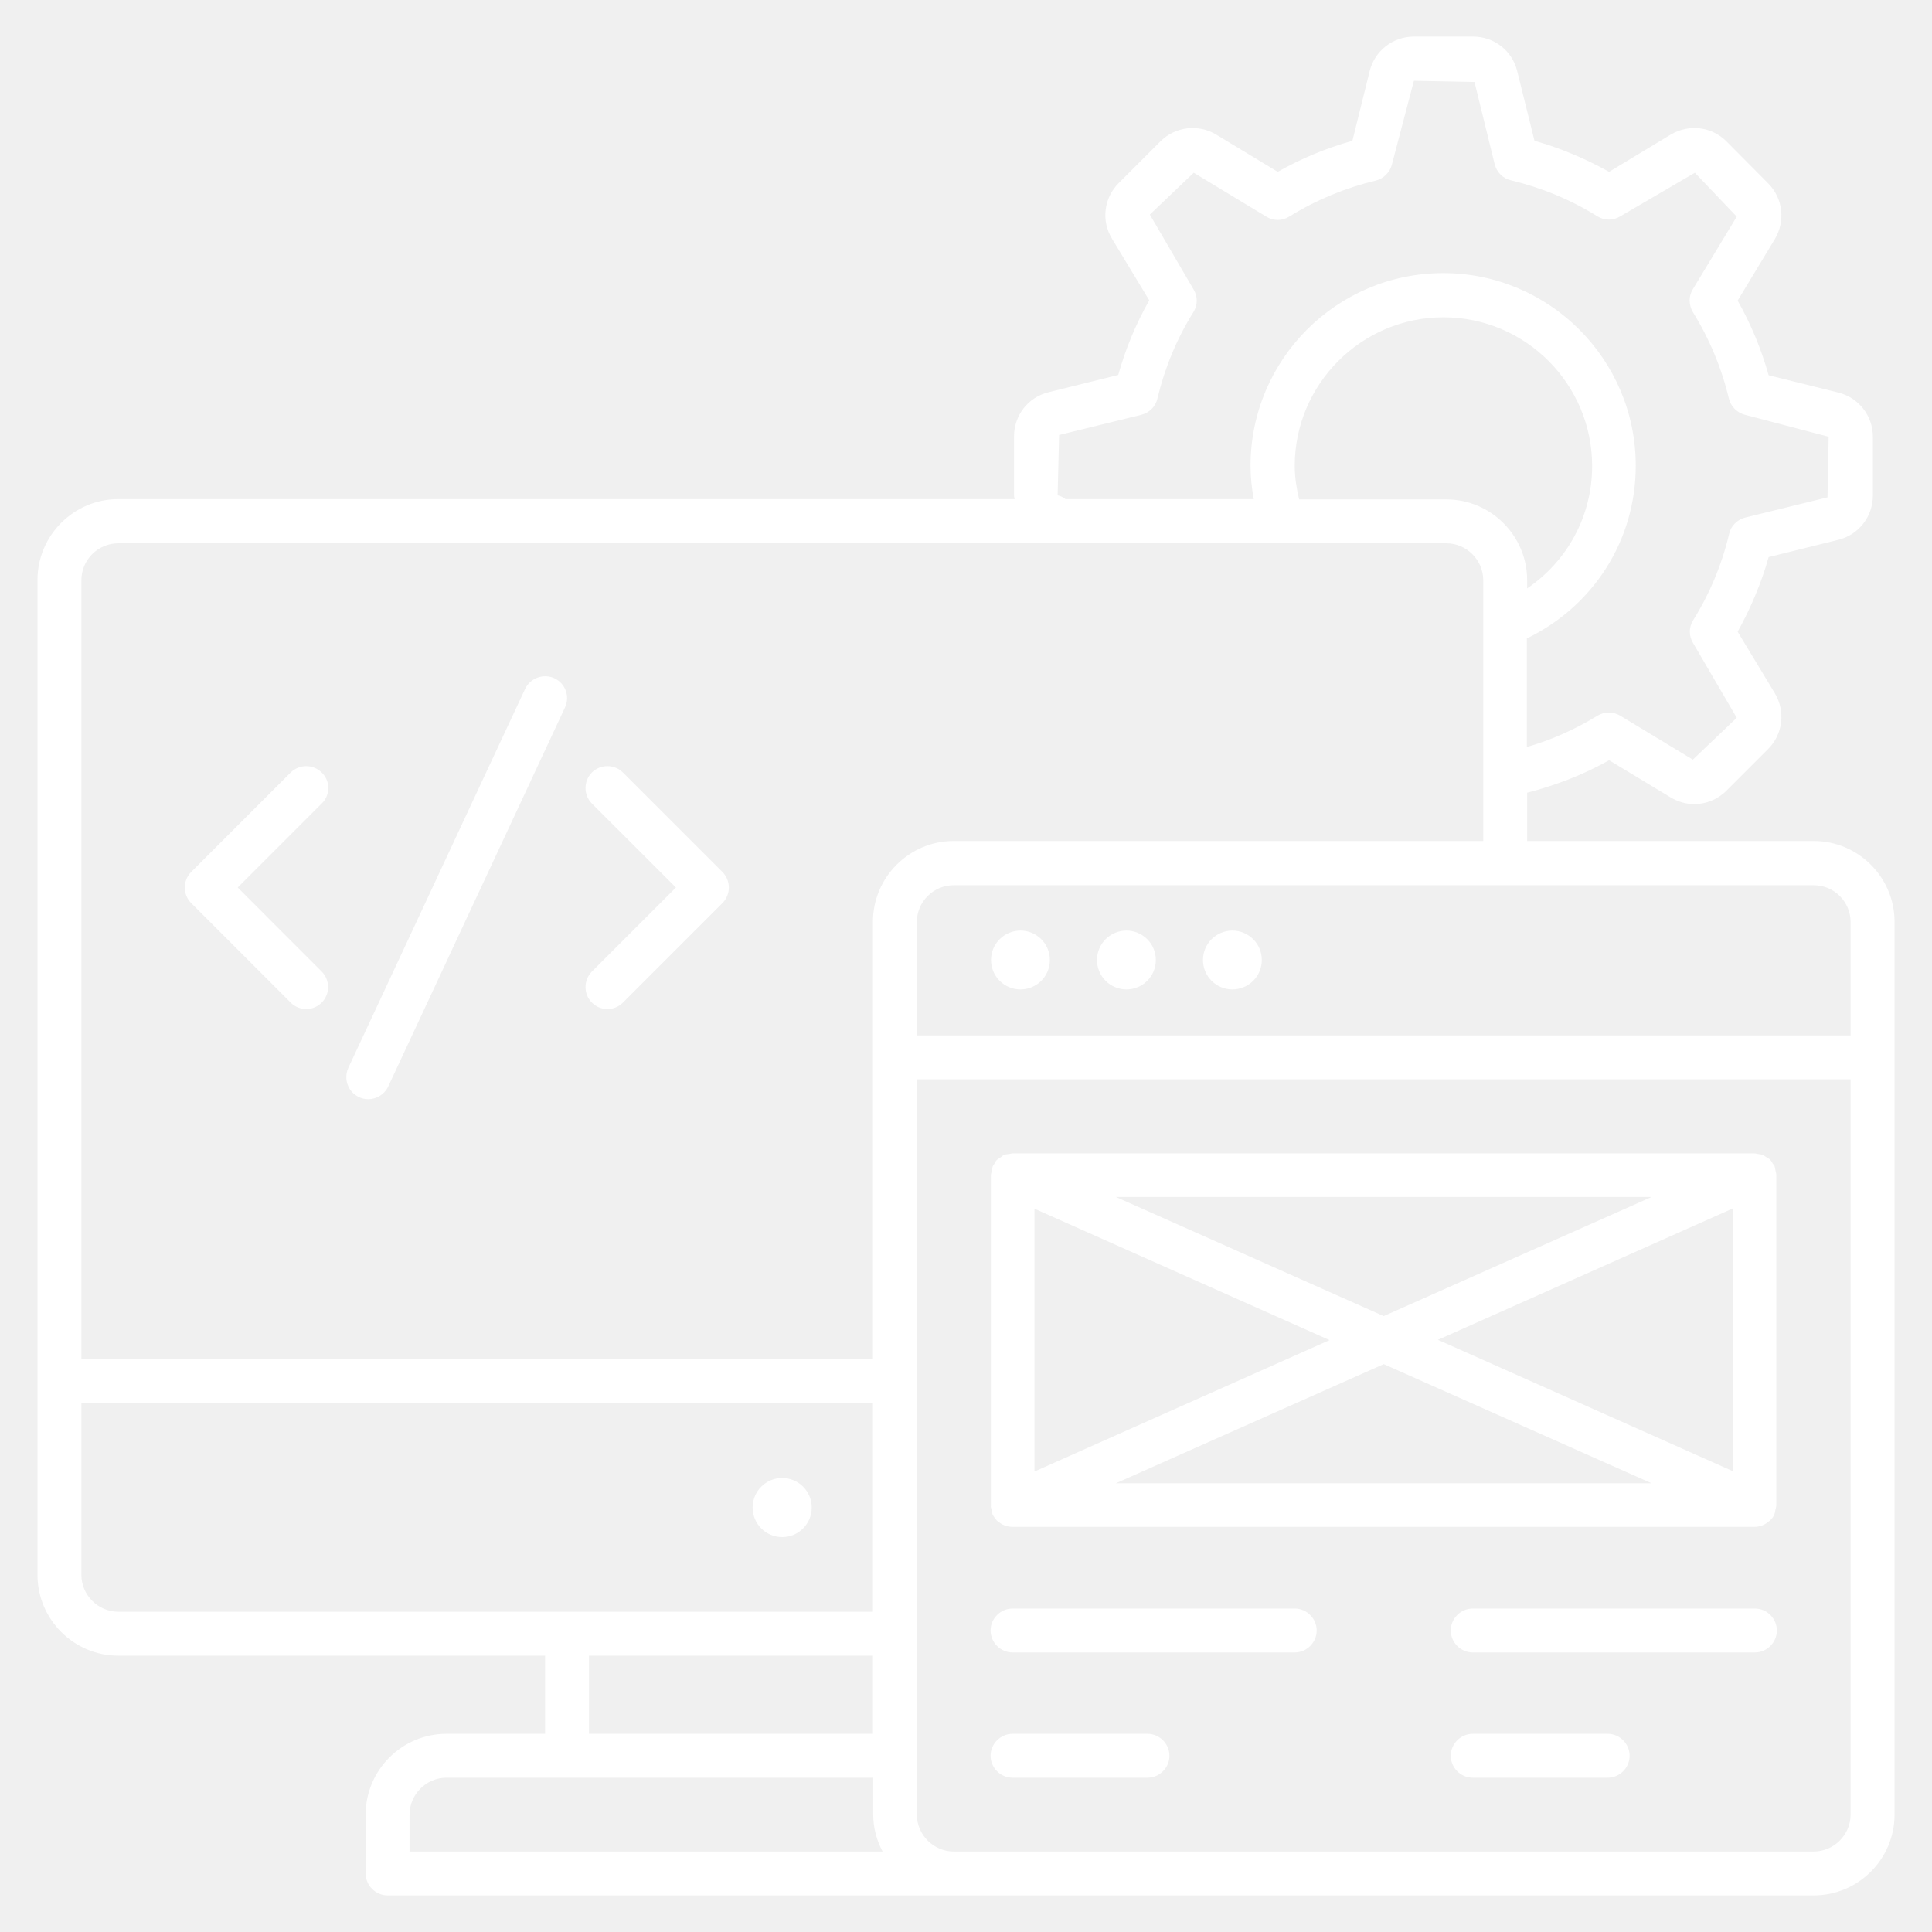
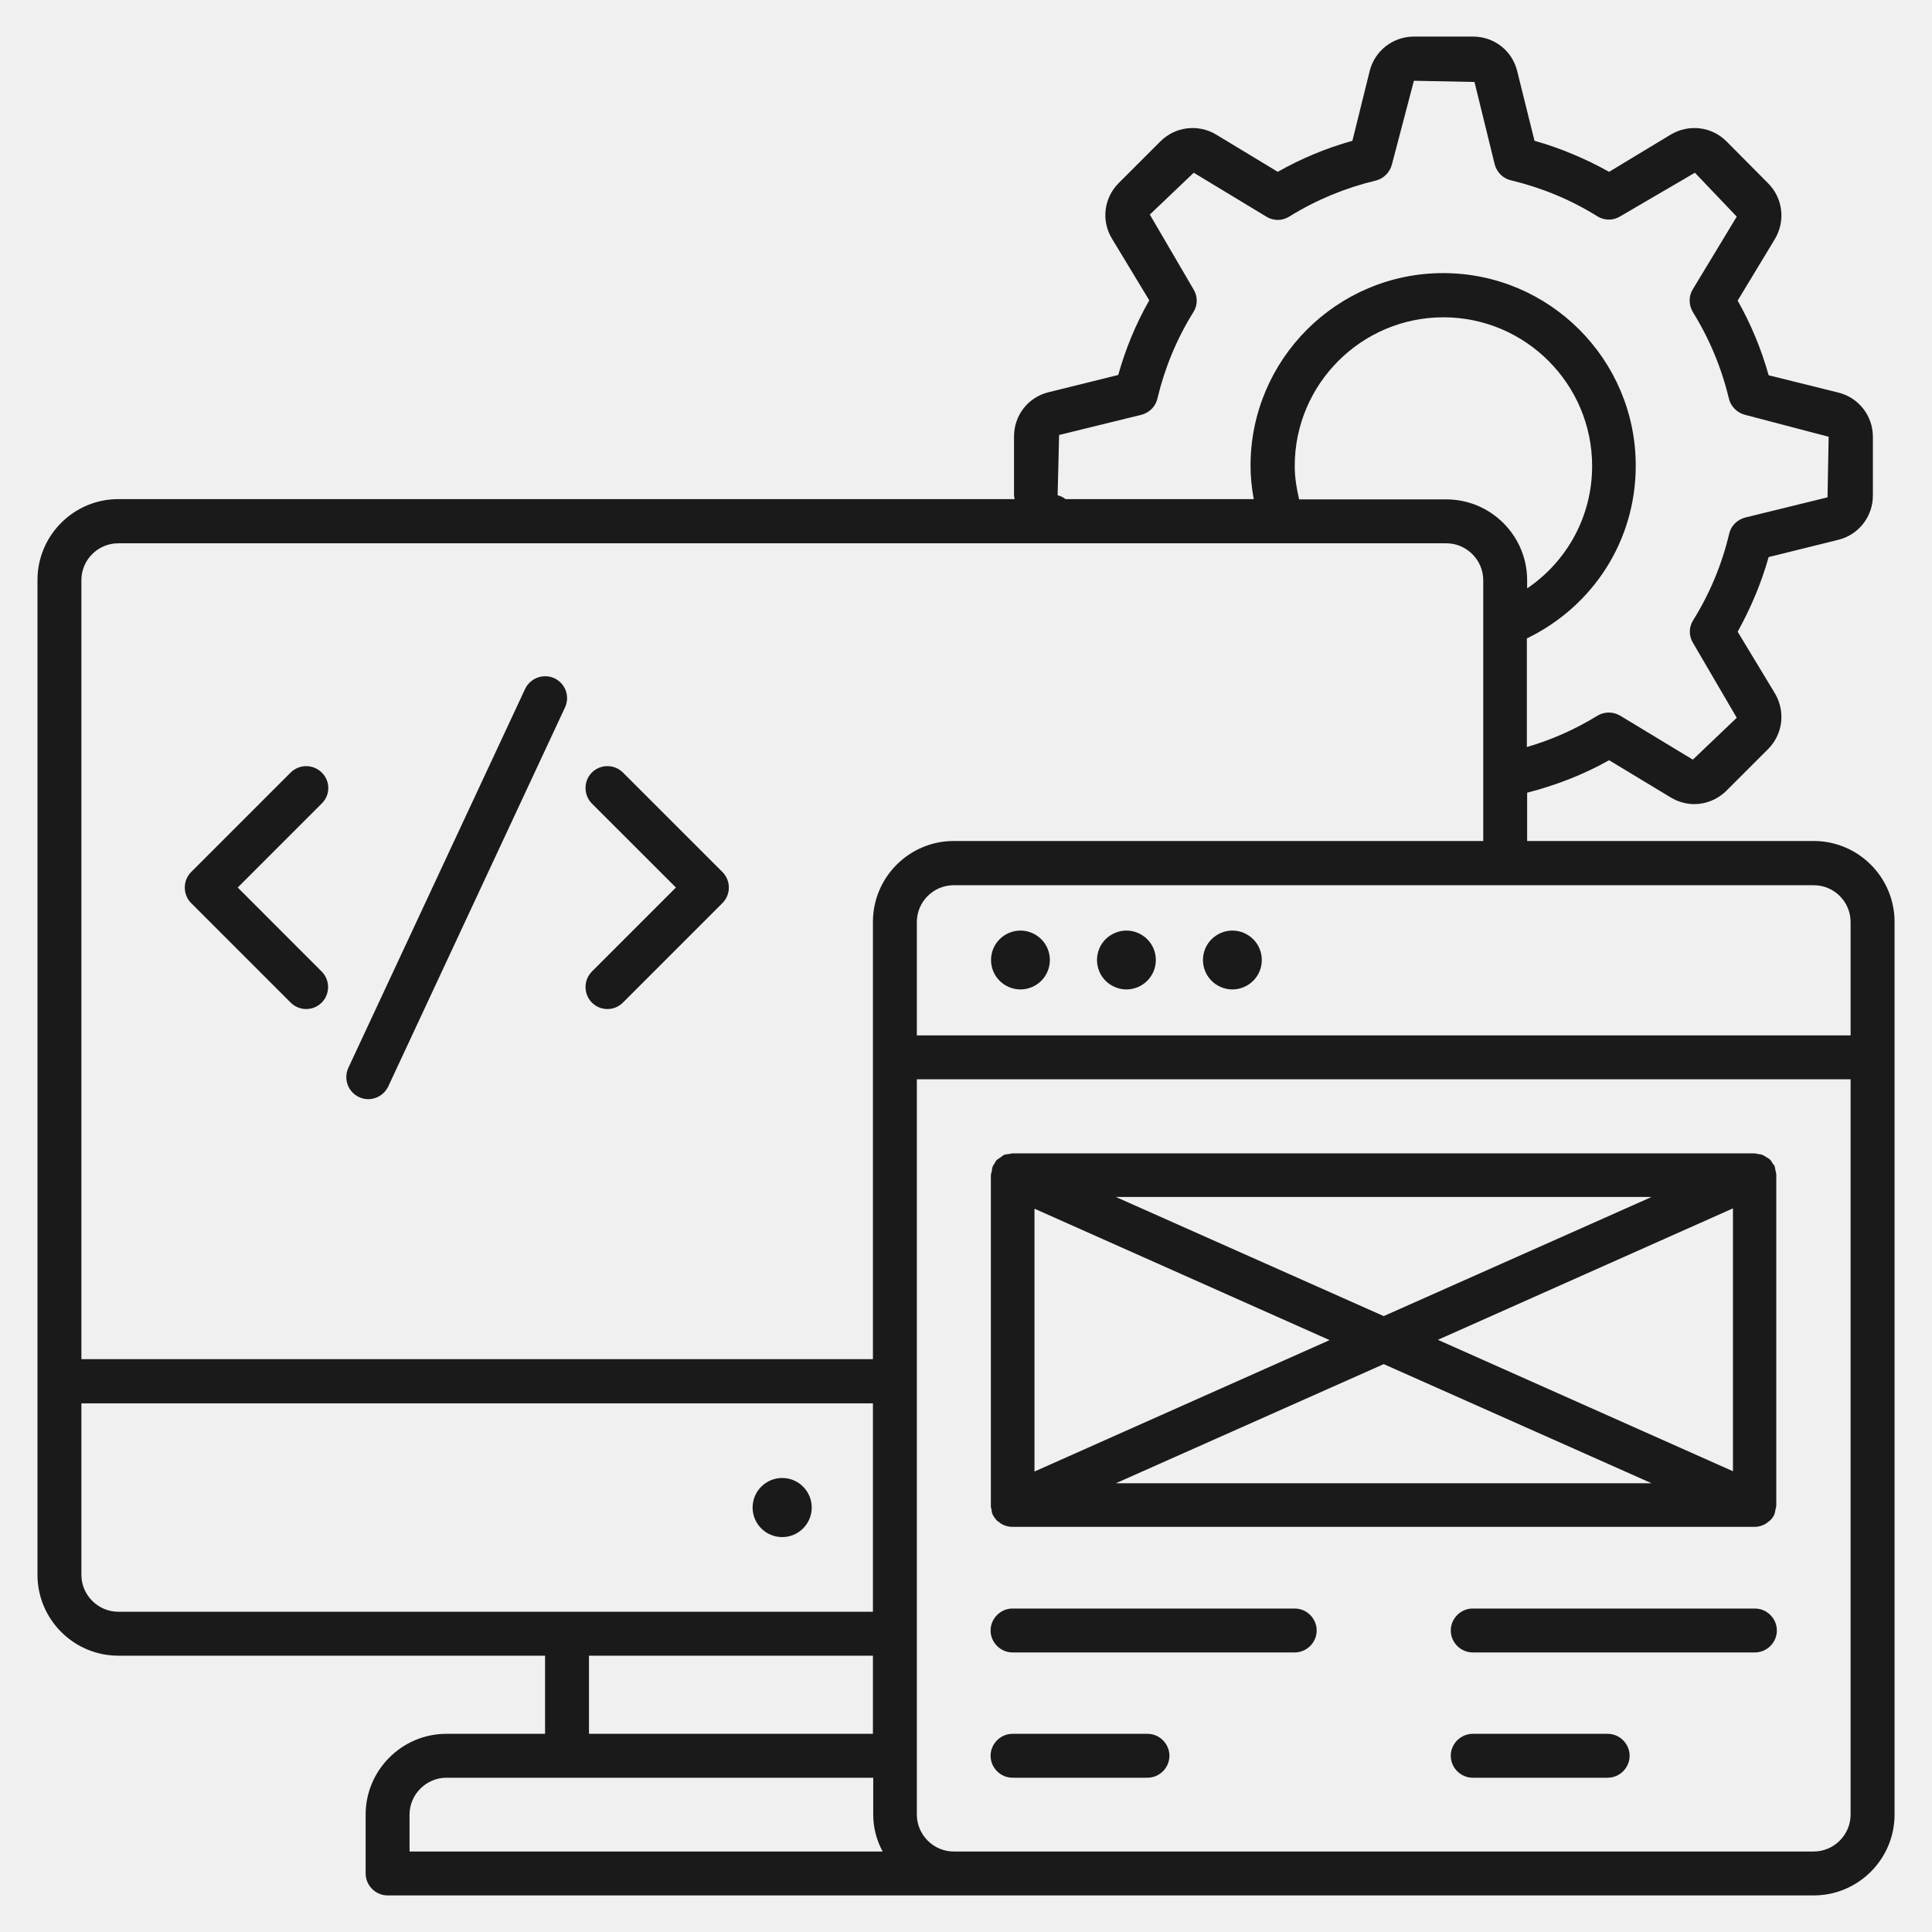
<svg xmlns="http://www.w3.org/2000/svg" width="47" height="47" viewBox="0 0 47 47" fill="none">
-   <path d="M19.028 37.393C19.425 37.393 19.747 37.071 19.747 36.674C19.747 36.277 19.425 35.955 19.028 35.955C18.631 35.955 18.309 36.277 18.309 36.674C18.309 37.071 18.631 37.393 19.028 37.393Z" fill="white" />
-   <path d="M44.123 20.459H37.151V19.284C37.842 19.106 38.512 18.85 39.145 18.494L40.641 19.398C40.819 19.505 41.018 19.562 41.218 19.562C41.502 19.562 41.787 19.448 42.001 19.234L43.012 18.223C43.375 17.86 43.44 17.305 43.176 16.863L42.272 15.368C42.592 14.791 42.848 14.185 43.026 13.552L44.721 13.132C45.22 13.01 45.562 12.562 45.562 12.056V10.625C45.562 10.112 45.213 9.671 44.721 9.55L43.026 9.129C42.848 8.496 42.599 7.89 42.272 7.313L43.176 5.818C43.44 5.377 43.375 4.821 43.012 4.458L42.001 3.44C41.638 3.076 41.082 3.012 40.641 3.276L39.145 4.18C38.569 3.86 37.963 3.603 37.33 3.425L36.909 1.73C36.788 1.232 36.347 0.89 35.834 0.89H34.396C33.883 0.89 33.441 1.239 33.32 1.73L32.9 3.425C32.266 3.603 31.661 3.853 31.084 4.18L29.589 3.276C29.154 3.012 28.592 3.076 28.229 3.44L27.217 4.451C26.854 4.814 26.783 5.369 27.054 5.811L27.958 7.306C27.63 7.883 27.381 8.488 27.203 9.122L25.508 9.542C25.01 9.663 24.668 10.105 24.668 10.618V12.049C24.668 12.085 24.682 12.113 24.682 12.142H2.877C1.795 12.142 0.912 13.025 0.912 14.107V38.312C0.912 39.395 1.795 40.278 2.877 40.278H13.26V42.179H10.86C9.778 42.179 8.895 43.062 8.895 44.144V45.576C8.895 45.868 9.137 46.11 9.429 46.11H44.123C45.206 46.11 46.089 45.227 46.089 44.144V22.425C46.089 21.342 45.206 20.459 44.123 20.459ZM35.186 12.149H31.604C31.54 11.878 31.497 11.608 31.497 11.337C31.497 9.343 33.121 7.719 35.115 7.719C37.109 7.719 38.732 9.343 38.732 11.337C38.732 12.555 38.127 13.651 37.151 14.314V14.114C37.151 13.032 36.268 12.149 35.186 12.149ZM25.765 10.582L27.766 10.091C27.958 10.041 28.115 9.891 28.157 9.692C28.335 8.951 28.627 8.239 29.033 7.591C29.14 7.42 29.14 7.207 29.033 7.036L27.972 5.22L29.04 4.202L30.806 5.27C30.977 5.377 31.191 5.377 31.362 5.27C32.017 4.864 32.722 4.572 33.463 4.394C33.655 4.351 33.812 4.194 33.861 4.002L34.396 1.965L35.87 1.994L36.361 3.995C36.411 4.187 36.56 4.344 36.76 4.387C37.5 4.565 38.212 4.857 38.861 5.263C39.032 5.369 39.245 5.369 39.416 5.263L41.232 4.202L42.25 5.27L41.182 7.036C41.075 7.207 41.082 7.42 41.182 7.591C41.588 8.246 41.88 8.951 42.058 9.692C42.101 9.884 42.257 10.041 42.45 10.091L44.486 10.625L44.458 12.099L42.457 12.59C42.264 12.64 42.108 12.79 42.065 12.989C41.889 13.732 41.593 14.441 41.189 15.09C41.082 15.261 41.082 15.474 41.189 15.645L42.25 17.461L41.182 18.48L39.416 17.411C39.332 17.361 39.236 17.334 39.138 17.334C39.04 17.334 38.944 17.361 38.861 17.411C38.325 17.741 37.748 17.998 37.144 18.173V15.531C38.761 14.748 39.793 13.146 39.793 11.33C39.793 8.745 37.693 6.644 35.108 6.644C32.523 6.644 30.422 8.745 30.422 11.33C30.422 11.6 30.45 11.871 30.5 12.142H25.921C25.865 12.097 25.799 12.065 25.729 12.049L25.765 10.582ZM2.877 39.209C2.386 39.209 1.98 38.803 1.98 38.312V34.139H21.236V39.209H2.877ZM21.236 40.278V42.179H14.328V40.278H21.236ZM9.963 45.042V44.144C9.963 43.653 10.369 43.247 10.86 43.247H21.243V44.144C21.243 44.472 21.328 44.771 21.471 45.042H9.963ZM21.236 22.425V33.064H1.98V14.114C1.98 13.616 2.386 13.217 2.877 13.217H35.186C35.677 13.217 36.083 13.623 36.083 14.114V20.459H23.201C22.119 20.459 21.236 21.342 21.236 22.425ZM45.02 44.144C45.02 44.636 44.614 45.042 44.123 45.042H23.201C22.71 45.042 22.304 44.636 22.304 44.144V26.256H45.02V44.144ZM45.02 25.188H22.304V22.432C22.304 21.933 22.71 21.535 23.201 21.535H44.123C44.622 21.535 45.02 21.94 45.02 22.432V25.188Z" fill="white" />
-   <path d="M7.826 18.793C7.726 18.694 7.59 18.638 7.449 18.638C7.308 18.638 7.172 18.694 7.071 18.793L4.65 21.214C4.444 21.421 4.444 21.762 4.65 21.969L7.071 24.39C7.178 24.497 7.314 24.547 7.449 24.547C7.584 24.547 7.719 24.497 7.826 24.39C8.033 24.184 8.033 23.842 7.826 23.635L5.783 21.591L7.826 19.548C8.04 19.341 8.04 18.999 7.826 18.793ZM15.154 18.793C14.947 18.586 14.606 18.586 14.399 18.793C14.193 18.999 14.193 19.341 14.399 19.548L16.443 21.591L14.399 23.635C14.193 23.842 14.193 24.184 14.399 24.39C14.506 24.497 14.641 24.547 14.777 24.547C14.912 24.547 15.047 24.497 15.154 24.39L17.575 21.969C17.675 21.869 17.731 21.733 17.731 21.591C17.731 21.45 17.675 21.314 17.575 21.214L15.154 18.793ZM13.488 16.5C13.359 16.441 13.213 16.436 13.079 16.483C12.947 16.531 12.838 16.629 12.776 16.756L8.474 25.978C8.436 26.06 8.42 26.149 8.426 26.239C8.432 26.329 8.46 26.416 8.508 26.491C8.556 26.567 8.623 26.63 8.702 26.673C8.78 26.717 8.869 26.74 8.959 26.74C9.158 26.74 9.35 26.626 9.443 26.434L13.744 17.212C13.774 17.148 13.791 17.079 13.795 17.009C13.798 16.939 13.788 16.869 13.764 16.803C13.74 16.736 13.703 16.676 13.656 16.624C13.608 16.572 13.551 16.53 13.488 16.5ZM24.632 40.199H31.497C31.789 40.199 32.031 39.957 32.031 39.665C32.031 39.373 31.789 39.131 31.497 39.131H24.632C24.34 39.131 24.098 39.373 24.098 39.665C24.098 39.957 24.34 40.199 24.632 40.199ZM24.632 43.247H27.915C28.207 43.247 28.449 43.005 28.449 42.713C28.449 42.421 28.207 42.179 27.915 42.179H24.632C24.34 42.179 24.098 42.421 24.098 42.713C24.098 43.005 24.34 43.247 24.632 43.247ZM42.692 39.131H35.827C35.535 39.131 35.293 39.373 35.293 39.665C35.293 39.957 35.535 40.199 35.827 40.199H42.692C42.984 40.199 43.226 39.957 43.226 39.665C43.226 39.373 42.984 39.131 42.692 39.131ZM39.11 42.179H35.827C35.535 42.179 35.293 42.421 35.293 42.713C35.293 43.005 35.535 43.247 35.827 43.247H39.11C39.402 43.247 39.644 43.005 39.644 42.713C39.644 42.421 39.402 42.179 39.11 42.179ZM24.12 36.717C24.127 36.753 24.127 36.795 24.141 36.824V36.831C24.169 36.888 24.205 36.938 24.241 36.98C24.255 36.995 24.262 37.002 24.276 37.009C24.312 37.037 24.348 37.066 24.39 37.087C24.404 37.094 24.426 37.102 24.44 37.109C24.497 37.13 24.561 37.144 24.625 37.144H42.685C42.749 37.144 42.813 37.13 42.87 37.109C42.884 37.102 42.905 37.094 42.92 37.087C42.962 37.066 42.998 37.037 43.034 37.009C43.048 36.995 43.062 36.988 43.069 36.98C43.112 36.938 43.148 36.888 43.169 36.831V36.824C43.183 36.795 43.183 36.76 43.19 36.731C43.197 36.696 43.212 36.66 43.212 36.617V28.577C43.212 28.542 43.197 28.506 43.19 28.463C43.183 28.435 43.183 28.399 43.169 28.371V28.364C43.162 28.342 43.14 28.328 43.126 28.307C43.105 28.271 43.083 28.229 43.048 28.2C43.026 28.179 42.998 28.164 42.969 28.15C42.941 28.129 42.905 28.107 42.87 28.093C42.834 28.079 42.791 28.079 42.756 28.072C42.727 28.065 42.706 28.058 42.67 28.058H24.632C24.604 28.058 24.582 28.072 24.554 28.072C24.511 28.079 24.469 28.079 24.433 28.093C24.397 28.107 24.376 28.129 24.348 28.15C24.319 28.172 24.291 28.186 24.262 28.207C24.227 28.236 24.205 28.278 24.184 28.321C24.169 28.342 24.155 28.357 24.148 28.378V28.385C24.134 28.421 24.134 28.456 24.127 28.492C24.12 28.528 24.105 28.556 24.105 28.592V36.639C24.098 36.653 24.113 36.688 24.12 36.717ZM27.146 36.083L33.662 33.185L40.178 36.083H27.146ZM42.158 35.791L34.98 32.594L42.158 29.396V35.791ZM40.178 29.119L33.662 32.017L27.146 29.119H40.178ZM25.166 29.404L32.345 32.601L25.166 35.798V29.404ZM24.825 22.638C24.731 22.638 24.638 22.657 24.551 22.693C24.464 22.729 24.385 22.782 24.319 22.848C24.252 22.914 24.199 22.993 24.163 23.08C24.128 23.167 24.109 23.26 24.109 23.354C24.109 23.448 24.128 23.541 24.163 23.628C24.199 23.715 24.252 23.794 24.319 23.86C24.385 23.927 24.464 23.979 24.551 24.015C24.638 24.051 24.731 24.07 24.825 24.07C24.919 24.07 25.012 24.051 25.099 24.015C25.185 23.979 25.264 23.927 25.331 23.86C25.397 23.794 25.45 23.715 25.486 23.628C25.522 23.541 25.54 23.448 25.54 23.354C25.54 23.26 25.522 23.167 25.486 23.08C25.45 22.993 25.397 22.914 25.331 22.848C25.264 22.782 25.185 22.729 25.099 22.693C25.012 22.657 24.919 22.638 24.825 22.638ZM27.402 22.638C27.308 22.638 27.215 22.657 27.129 22.693C27.042 22.729 26.963 22.782 26.896 22.848C26.83 22.914 26.777 22.993 26.741 23.08C26.705 23.167 26.687 23.26 26.687 23.354C26.687 23.448 26.705 23.541 26.741 23.628C26.777 23.715 26.83 23.794 26.896 23.86C26.963 23.927 27.042 23.979 27.129 24.015C27.215 24.051 27.308 24.07 27.402 24.07C27.497 24.07 27.59 24.051 27.676 24.015C27.763 23.979 27.842 23.927 27.909 23.86C27.975 23.794 28.028 23.715 28.064 23.628C28.1 23.541 28.118 23.448 28.118 23.354C28.118 23.26 28.1 23.167 28.064 23.08C28.028 22.993 27.975 22.914 27.909 22.848C27.842 22.782 27.763 22.729 27.676 22.693C27.59 22.657 27.497 22.638 27.402 22.638ZM29.98 22.638C29.886 22.638 29.793 22.657 29.706 22.693C29.62 22.729 29.541 22.782 29.474 22.848C29.408 22.914 29.355 22.993 29.319 23.08C29.283 23.167 29.265 23.26 29.265 23.354C29.265 23.448 29.283 23.541 29.319 23.628C29.355 23.715 29.408 23.794 29.474 23.86C29.541 23.927 29.62 23.979 29.706 24.015C29.793 24.051 29.886 24.07 29.98 24.07C30.074 24.07 30.167 24.051 30.254 24.015C30.341 23.979 30.42 23.927 30.486 23.86C30.553 23.794 30.606 23.715 30.642 23.628C30.678 23.541 30.696 23.448 30.696 23.354C30.696 23.26 30.678 23.167 30.642 23.08C30.606 22.993 30.553 22.914 30.486 22.848C30.42 22.782 30.341 22.729 30.254 22.693C30.167 22.657 30.074 22.638 29.98 22.638Z" fill="white" />
+   <path d="M19.028 37.393C19.425 37.393 19.747 37.071 19.747 36.674C19.747 36.277 19.425 35.955 19.028 35.955C18.631 35.955 18.309 36.277 18.309 36.674C18.309 37.071 18.631 37.393 19.028 37.393Z" fill="#1A1A1A" />
+   <path d="M44.123 20.459H37.151V19.284C37.842 19.106 38.512 18.85 39.145 18.494L40.641 19.398C40.819 19.505 41.018 19.562 41.218 19.562C41.502 19.562 41.787 19.448 42.001 19.234L43.012 18.223C43.375 17.86 43.44 17.305 43.176 16.863L42.272 15.368C42.592 14.791 42.848 14.185 43.026 13.552L44.721 13.132C45.22 13.01 45.562 12.562 45.562 12.056V10.625C45.562 10.112 45.213 9.671 44.721 9.55L43.026 9.129C42.848 8.496 42.599 7.89 42.272 7.313L43.176 5.818C43.44 5.377 43.375 4.821 43.012 4.458L42.001 3.44C41.638 3.076 41.082 3.012 40.641 3.276L39.145 4.18C38.569 3.86 37.963 3.603 37.33 3.425L36.909 1.73C36.788 1.232 36.347 0.89 35.834 0.89H34.396C33.883 0.89 33.441 1.239 33.32 1.73L32.9 3.425C32.266 3.603 31.661 3.853 31.084 4.18L29.589 3.276C29.154 3.012 28.592 3.076 28.229 3.44L27.217 4.451C26.854 4.814 26.783 5.369 27.054 5.811L27.958 7.306C27.63 7.883 27.381 8.488 27.203 9.122L25.508 9.542C25.01 9.663 24.668 10.105 24.668 10.618V12.049C24.668 12.085 24.682 12.113 24.682 12.142H2.877C1.795 12.142 0.912 13.025 0.912 14.107V38.312C0.912 39.395 1.795 40.278 2.877 40.278H13.26V42.179H10.86C9.778 42.179 8.895 43.062 8.895 44.144V45.576C8.895 45.868 9.137 46.11 9.429 46.11H44.123C45.206 46.11 46.089 45.227 46.089 44.144V22.425C46.089 21.342 45.206 20.459 44.123 20.459ZM35.186 12.149H31.604C31.54 11.878 31.497 11.608 31.497 11.337C31.497 9.343 33.121 7.719 35.115 7.719C37.109 7.719 38.732 9.343 38.732 11.337C38.732 12.555 38.127 13.651 37.151 14.314V14.114C37.151 13.032 36.268 12.149 35.186 12.149ZM25.765 10.582L27.766 10.091C27.958 10.041 28.115 9.891 28.157 9.692C28.335 8.951 28.627 8.239 29.033 7.591C29.14 7.42 29.14 7.207 29.033 7.036L27.972 5.22L29.04 4.202L30.806 5.27C30.977 5.377 31.191 5.377 31.362 5.27C32.017 4.864 32.722 4.572 33.463 4.394C33.655 4.351 33.812 4.194 33.861 4.002L34.396 1.965L35.87 1.994L36.361 3.995C36.411 4.187 36.56 4.344 36.76 4.387C37.5 4.565 38.212 4.857 38.861 5.263C39.032 5.369 39.245 5.369 39.416 5.263L41.232 4.202L42.25 5.27L41.182 7.036C41.075 7.207 41.082 7.42 41.182 7.591C41.588 8.246 41.88 8.951 42.058 9.692C42.101 9.884 42.257 10.041 42.45 10.091L44.486 10.625L44.458 12.099L42.457 12.59C42.264 12.64 42.108 12.79 42.065 12.989C41.889 13.732 41.593 14.441 41.189 15.09C41.082 15.261 41.082 15.474 41.189 15.645L42.25 17.461L41.182 18.48L39.416 17.411C39.332 17.361 39.236 17.334 39.138 17.334C39.04 17.334 38.944 17.361 38.861 17.411C38.325 17.741 37.748 17.998 37.144 18.173V15.531C38.761 14.748 39.793 13.146 39.793 11.33C39.793 8.745 37.693 6.644 35.108 6.644C32.523 6.644 30.422 8.745 30.422 11.33C30.422 11.6 30.45 11.871 30.5 12.142H25.921C25.865 12.097 25.799 12.065 25.729 12.049L25.765 10.582ZM2.877 39.209C2.386 39.209 1.98 38.803 1.98 38.312V34.139H21.236V39.209H2.877ZM21.236 40.278V42.179H14.328V40.278H21.236ZM9.963 45.042V44.144C9.963 43.653 10.369 43.247 10.86 43.247H21.243V44.144C21.243 44.472 21.328 44.771 21.471 45.042H9.963ZM21.236 22.425V33.064H1.98V14.114C1.98 13.616 2.386 13.217 2.877 13.217H35.186C35.677 13.217 36.083 13.623 36.083 14.114V20.459H23.201C22.119 20.459 21.236 21.342 21.236 22.425ZM45.02 44.144C45.02 44.636 44.614 45.042 44.123 45.042H23.201C22.71 45.042 22.304 44.636 22.304 44.144V26.256H45.02V44.144ZM45.02 25.188H22.304V22.432C22.304 21.933 22.71 21.535 23.201 21.535H44.123C44.622 21.535 45.02 21.94 45.02 22.432V25.188Z" fill="#1A1A1A" />
+   <path d="M7.826 18.793C7.726 18.694 7.59 18.638 7.449 18.638C7.308 18.638 7.172 18.694 7.071 18.793L4.65 21.214C4.444 21.421 4.444 21.762 4.65 21.969L7.071 24.39C7.178 24.497 7.314 24.547 7.449 24.547C7.584 24.547 7.719 24.497 7.826 24.39C8.033 24.184 8.033 23.842 7.826 23.635L5.783 21.591L7.826 19.548C8.04 19.341 8.04 18.999 7.826 18.793ZM15.154 18.793C14.947 18.586 14.606 18.586 14.399 18.793C14.193 18.999 14.193 19.341 14.399 19.548L16.443 21.591L14.399 23.635C14.193 23.842 14.193 24.184 14.399 24.39C14.506 24.497 14.641 24.547 14.777 24.547C14.912 24.547 15.047 24.497 15.154 24.39L17.575 21.969C17.675 21.869 17.731 21.733 17.731 21.591C17.731 21.45 17.675 21.314 17.575 21.214L15.154 18.793ZM13.488 16.5C13.359 16.441 13.213 16.436 13.079 16.483C12.947 16.531 12.838 16.629 12.776 16.756L8.474 25.978C8.436 26.06 8.42 26.149 8.426 26.239C8.432 26.329 8.46 26.416 8.508 26.491C8.556 26.567 8.623 26.63 8.702 26.673C8.78 26.717 8.869 26.74 8.959 26.74C9.158 26.74 9.35 26.626 9.443 26.434L13.744 17.212C13.774 17.148 13.791 17.079 13.795 17.009C13.798 16.939 13.788 16.869 13.764 16.803C13.74 16.736 13.703 16.676 13.656 16.624C13.608 16.572 13.551 16.53 13.488 16.5ZM24.632 40.199H31.497C31.789 40.199 32.031 39.957 32.031 39.665C32.031 39.373 31.789 39.131 31.497 39.131H24.632C24.34 39.131 24.098 39.373 24.098 39.665C24.098 39.957 24.34 40.199 24.632 40.199ZM24.632 43.247H27.915C28.207 43.247 28.449 43.005 28.449 42.713C28.449 42.421 28.207 42.179 27.915 42.179H24.632C24.34 42.179 24.098 42.421 24.098 42.713C24.098 43.005 24.34 43.247 24.632 43.247ZM42.692 39.131H35.827C35.535 39.131 35.293 39.373 35.293 39.665C35.293 39.957 35.535 40.199 35.827 40.199H42.692C42.984 40.199 43.226 39.957 43.226 39.665C43.226 39.373 42.984 39.131 42.692 39.131ZM39.11 42.179H35.827C35.535 42.179 35.293 42.421 35.293 42.713C35.293 43.005 35.535 43.247 35.827 43.247H39.11C39.402 43.247 39.644 43.005 39.644 42.713C39.644 42.421 39.402 42.179 39.11 42.179ZM24.12 36.717C24.127 36.753 24.127 36.795 24.141 36.824V36.831C24.169 36.888 24.205 36.938 24.241 36.98C24.255 36.995 24.262 37.002 24.276 37.009C24.312 37.037 24.348 37.066 24.39 37.087C24.404 37.094 24.426 37.102 24.44 37.109C24.497 37.13 24.561 37.144 24.625 37.144H42.685C42.749 37.144 42.813 37.13 42.87 37.109C42.884 37.102 42.905 37.094 42.92 37.087C42.962 37.066 42.998 37.037 43.034 37.009C43.048 36.995 43.062 36.988 43.069 36.98C43.112 36.938 43.148 36.888 43.169 36.831V36.824C43.183 36.795 43.183 36.76 43.19 36.731C43.197 36.696 43.212 36.66 43.212 36.617V28.577C43.212 28.542 43.197 28.506 43.19 28.463C43.183 28.435 43.183 28.399 43.169 28.371V28.364C43.162 28.342 43.14 28.328 43.126 28.307C43.105 28.271 43.083 28.229 43.048 28.2C43.026 28.179 42.998 28.164 42.969 28.15C42.941 28.129 42.905 28.107 42.87 28.093C42.834 28.079 42.791 28.079 42.756 28.072C42.727 28.065 42.706 28.058 42.67 28.058H24.632C24.604 28.058 24.582 28.072 24.554 28.072C24.511 28.079 24.469 28.079 24.433 28.093C24.397 28.107 24.376 28.129 24.348 28.15C24.319 28.172 24.291 28.186 24.262 28.207C24.227 28.236 24.205 28.278 24.184 28.321C24.169 28.342 24.155 28.357 24.148 28.378V28.385C24.134 28.421 24.134 28.456 24.127 28.492C24.12 28.528 24.105 28.556 24.105 28.592V36.639C24.098 36.653 24.113 36.688 24.12 36.717ZM27.146 36.083L33.662 33.185L40.178 36.083H27.146ZM42.158 35.791L34.98 32.594L42.158 29.396V35.791ZM40.178 29.119L33.662 32.017L27.146 29.119H40.178ZM25.166 29.404L32.345 32.601L25.166 35.798V29.404ZM24.825 22.638C24.731 22.638 24.638 22.657 24.551 22.693C24.464 22.729 24.385 22.782 24.319 22.848C24.252 22.914 24.199 22.993 24.163 23.08C24.128 23.167 24.109 23.26 24.109 23.354C24.109 23.448 24.128 23.541 24.163 23.628C24.199 23.715 24.252 23.794 24.319 23.86C24.385 23.927 24.464 23.979 24.551 24.015C24.638 24.051 24.731 24.07 24.825 24.07C24.919 24.07 25.012 24.051 25.099 24.015C25.185 23.979 25.264 23.927 25.331 23.86C25.397 23.794 25.45 23.715 25.486 23.628C25.522 23.541 25.54 23.448 25.54 23.354C25.54 23.26 25.522 23.167 25.486 23.08C25.45 22.993 25.397 22.914 25.331 22.848C25.264 22.782 25.185 22.729 25.099 22.693C25.012 22.657 24.919 22.638 24.825 22.638ZM27.402 22.638C27.308 22.638 27.215 22.657 27.129 22.693C27.042 22.729 26.963 22.782 26.896 22.848C26.83 22.914 26.777 22.993 26.741 23.08C26.705 23.167 26.687 23.26 26.687 23.354C26.687 23.448 26.705 23.541 26.741 23.628C26.777 23.715 26.83 23.794 26.896 23.86C26.963 23.927 27.042 23.979 27.129 24.015C27.215 24.051 27.308 24.07 27.402 24.07C27.497 24.07 27.59 24.051 27.676 24.015C27.763 23.979 27.842 23.927 27.909 23.86C27.975 23.794 28.028 23.715 28.064 23.628C28.1 23.541 28.118 23.448 28.118 23.354C28.118 23.26 28.1 23.167 28.064 23.08C28.028 22.993 27.975 22.914 27.909 22.848C27.842 22.782 27.763 22.729 27.676 22.693C27.59 22.657 27.497 22.638 27.402 22.638ZM29.98 22.638C29.886 22.638 29.793 22.657 29.706 22.693C29.62 22.729 29.541 22.782 29.474 22.848C29.408 22.914 29.355 22.993 29.319 23.08C29.283 23.167 29.265 23.26 29.265 23.354C29.265 23.448 29.283 23.541 29.319 23.628C29.355 23.715 29.408 23.794 29.474 23.86C29.541 23.927 29.62 23.979 29.706 24.015C29.793 24.051 29.886 24.07 29.98 24.07C30.074 24.07 30.167 24.051 30.254 24.015C30.341 23.979 30.42 23.927 30.486 23.86C30.553 23.794 30.606 23.715 30.642 23.628C30.678 23.541 30.696 23.448 30.696 23.354C30.696 23.26 30.678 23.167 30.642 23.08C30.606 22.993 30.553 22.914 30.486 22.848C30.42 22.782 30.341 22.729 30.254 22.693C30.167 22.657 30.074 22.638 29.98 22.638Z" fill="#1A1A1A" />
</svg>
